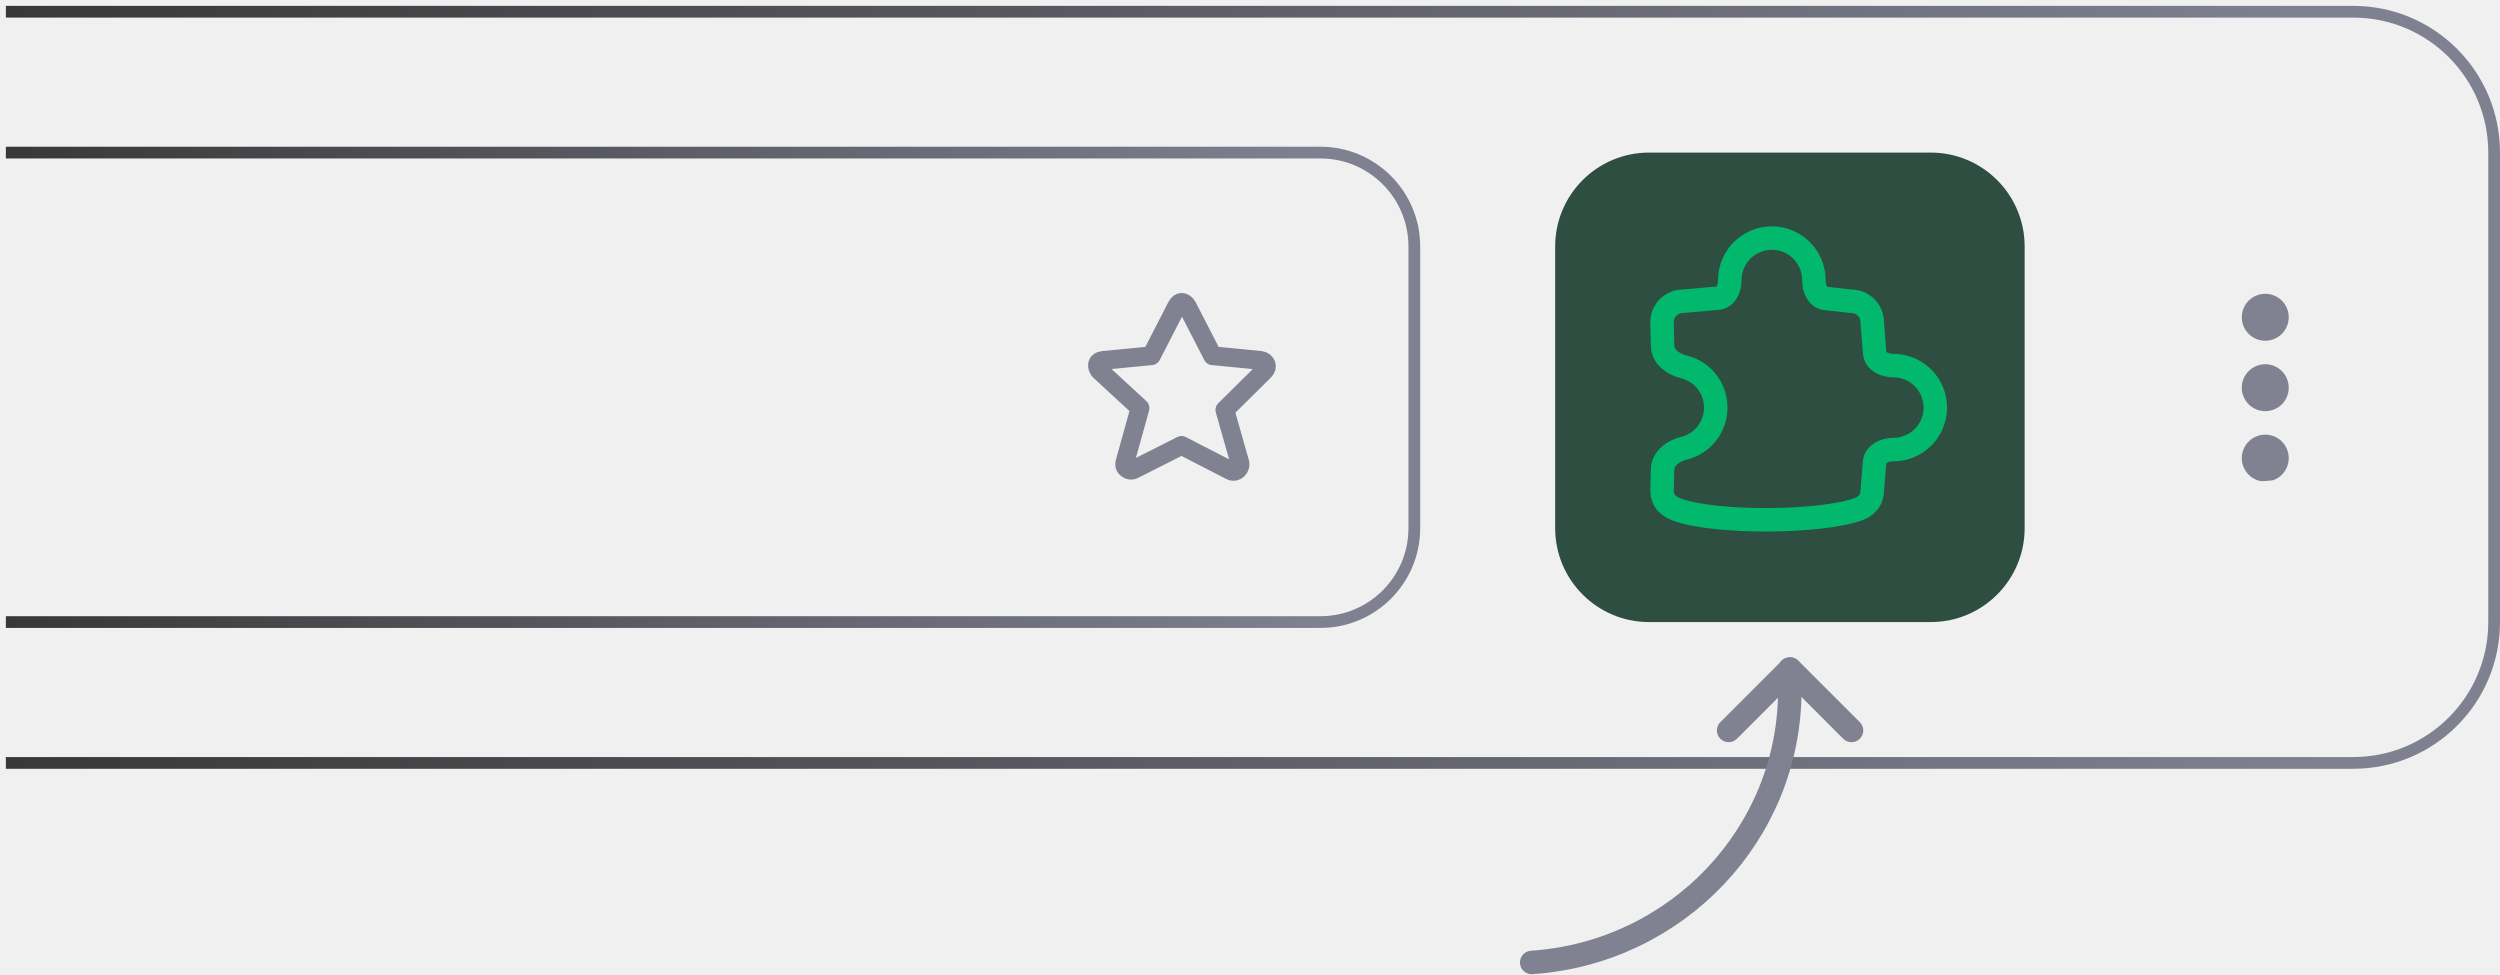
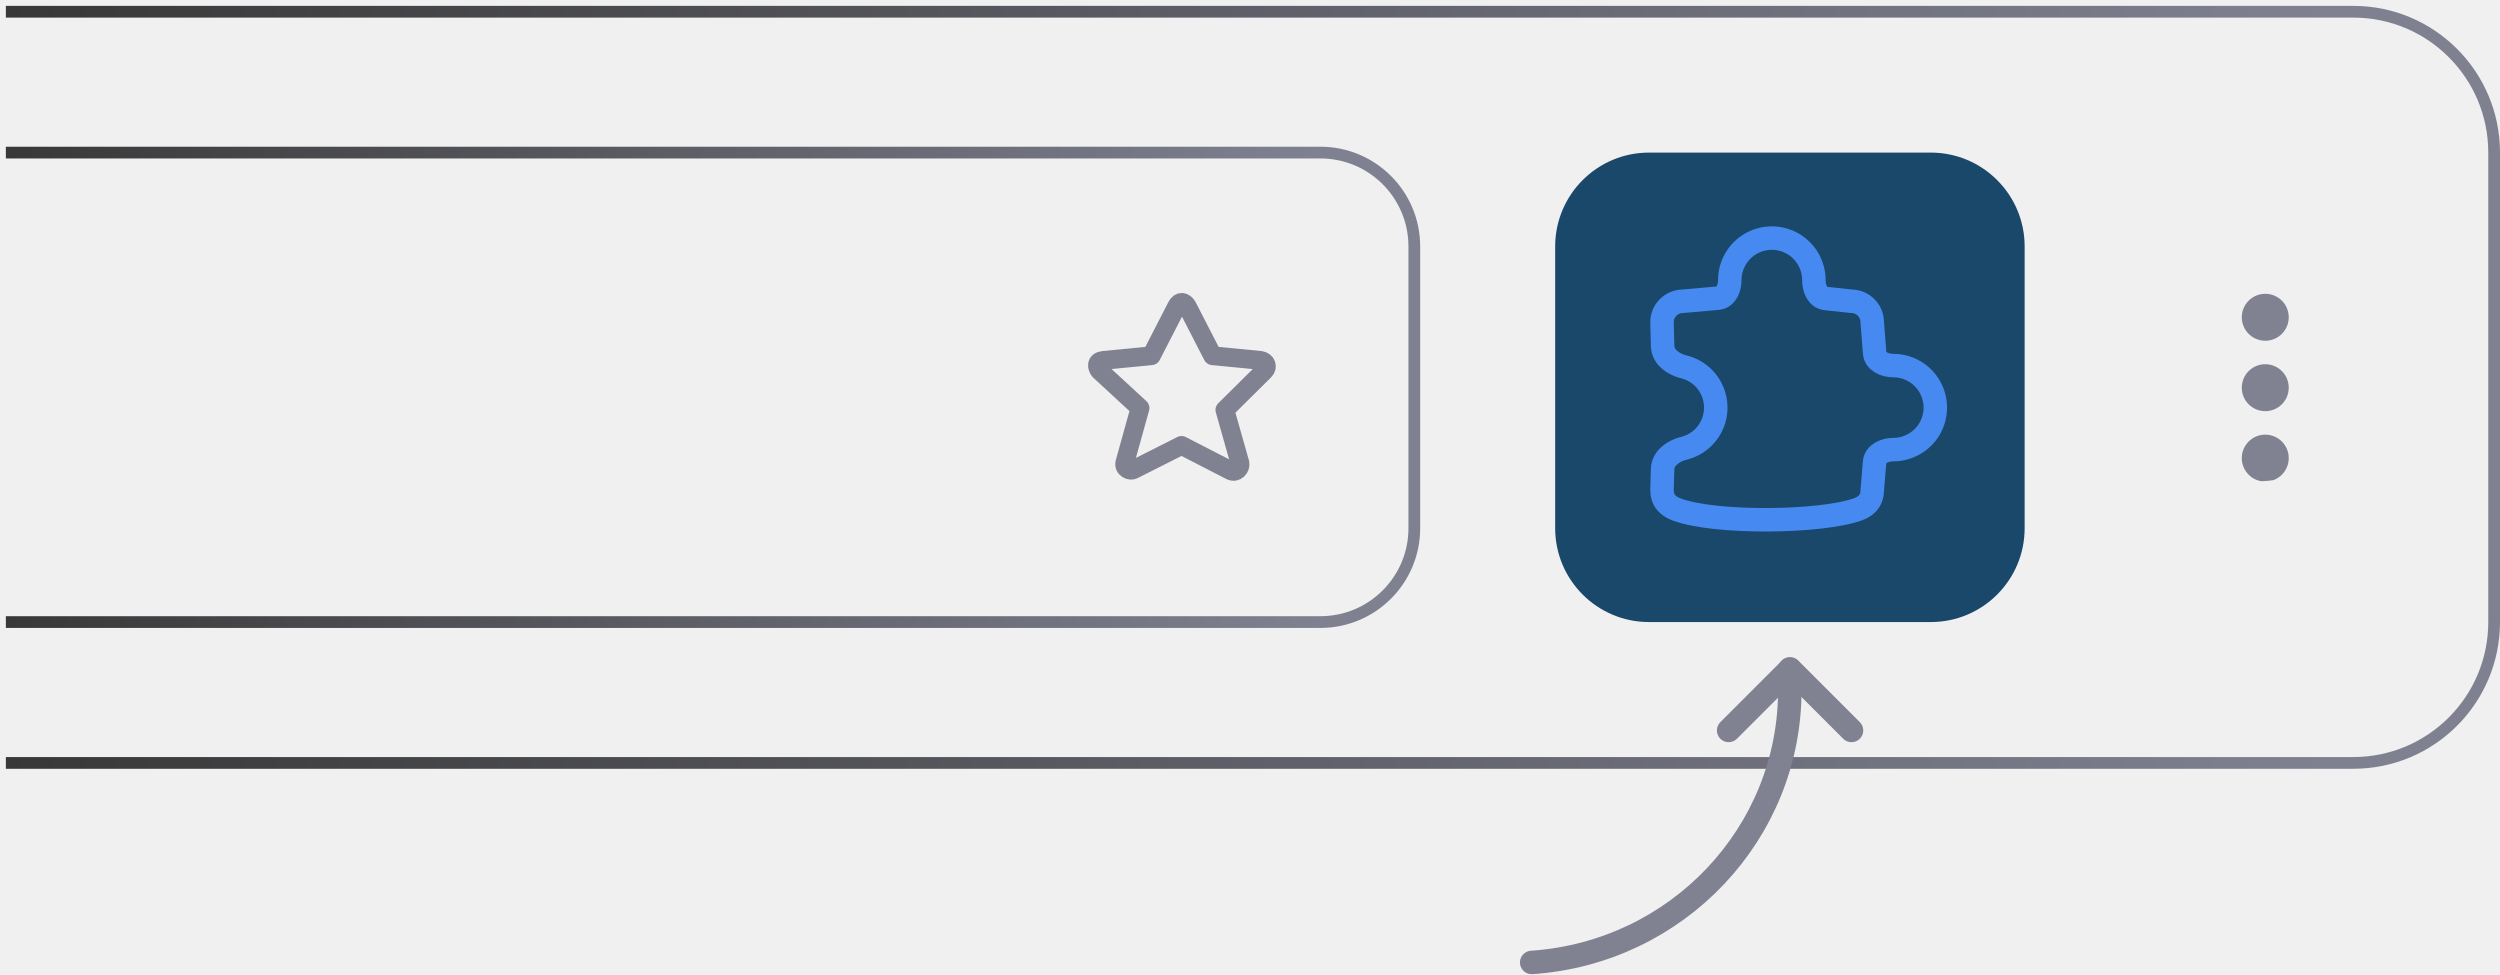
<svg xmlns="http://www.w3.org/2000/svg" viewBox="0 0 213 83" fill="none">
  <path d="M0.5 13H112.5C116.918 13 120.5 16.582 120.5 21V45C120.5 49.418 116.918 53 112.5 53H0.5" stroke="url(#paint0_linear_686_198)" />
  <path d="M0.5 1H200.5C207.127 1 212.5 6.373 212.5 13V53C212.5 59.627 207.127 65 200.5 65H0.5" stroke="url(#paint1_linear_686_198)" />
  <path d="M101.147 26.091L103.315 30.309L107.412 30.707C107.893 30.786 108.054 31.264 107.733 31.582L104.359 34.925L105.645 39.461C105.725 39.859 105.323 40.337 104.841 40.098L100.665 37.949L96.569 40.018C96.328 40.177 95.685 39.938 95.846 39.381L97.131 34.766L93.677 31.582C93.436 31.264 93.356 30.786 93.998 30.707L98.095 30.309L100.263 26.091C100.504 25.613 100.906 25.693 101.147 26.091Z" stroke="#808292" stroke-width="1.6" stroke-linecap="round" stroke-linejoin="round" />
-   <rect x="132.5" y="13" width="40" height="40" rx="8" fill="#2D4E41" />
-   <path d="M164.89 34.727C164.889 34.098 164.723 33.481 164.409 32.937C164.094 32.392 163.642 31.941 163.097 31.627C162.552 31.312 161.935 31.147 161.306 31.148C160.58 31.148 159.776 30.791 159.719 30.067L159.516 27.457C159.516 26.982 159.327 26.526 158.991 26.19C158.655 25.855 158.199 25.666 157.724 25.666L155.551 25.432C154.847 25.356 154.542 24.582 154.543 23.873C154.544 23.244 154.379 22.625 154.065 22.08C153.75 21.534 153.298 21.081 152.753 20.766C152.208 20.451 151.59 20.285 150.96 20.285C150.33 20.285 149.712 20.451 149.167 20.766C148.622 21.081 148.17 21.534 147.855 22.08C147.541 22.625 147.376 23.244 147.377 23.873C147.378 24.573 147.056 25.342 146.359 25.403L143.393 25.666C142.918 25.666 142.462 25.855 142.126 26.19C141.79 26.526 141.602 26.982 141.602 27.457L141.657 29.501C141.682 30.401 142.565 31.04 143.44 31.251C144.074 31.405 144.666 31.725 145.135 32.193C145.806 32.865 146.184 33.776 146.184 34.727C146.184 35.677 145.806 36.588 145.135 37.26C144.666 37.728 144.074 38.049 143.44 38.202C142.564 38.414 141.681 39.052 141.655 39.953L141.602 41.788C141.602 41.99 141.636 42.189 141.701 42.376C141.877 42.884 142.344 43.218 142.848 43.406C146.162 44.641 155.267 44.523 158.335 43.378C158.794 43.206 159.213 42.899 159.392 42.442C159.473 42.236 159.516 42.014 159.516 41.788L159.713 39.387C159.773 38.662 160.579 38.306 161.306 38.306C161.935 38.306 162.552 38.141 163.097 37.827C163.642 37.513 164.094 37.061 164.409 36.517C164.723 35.973 164.889 35.355 164.89 34.727Z" stroke="#01B86C" stroke-width="2" />
+   <rect x="132.5" y="13" width="40" height="40" rx="8" fill="#1A486B" />
+   <path d="M164.89 34.727C164.889 34.098 164.723 33.481 164.409 32.937C164.094 32.392 163.642 31.941 163.097 31.627C162.552 31.312 161.935 31.147 161.306 31.148C160.58 31.148 159.776 30.791 159.719 30.067L159.516 27.457C159.516 26.982 159.327 26.526 158.991 26.19C158.655 25.855 158.199 25.666 157.724 25.666L155.551 25.432C154.847 25.356 154.542 24.582 154.543 23.873C154.544 23.244 154.379 22.625 154.065 22.08C153.75 21.534 153.298 21.081 152.753 20.766C152.208 20.451 151.59 20.285 150.96 20.285C150.33 20.285 149.712 20.451 149.167 20.766C148.622 21.081 148.17 21.534 147.855 22.08C147.541 22.625 147.376 23.244 147.377 23.873C147.378 24.573 147.056 25.342 146.359 25.403L143.393 25.666C142.918 25.666 142.462 25.855 142.126 26.19C141.79 26.526 141.602 26.982 141.602 27.457L141.657 29.501C141.682 30.401 142.565 31.04 143.44 31.251C144.074 31.405 144.666 31.725 145.135 32.193C145.806 32.865 146.184 33.776 146.184 34.727C146.184 35.677 145.806 36.588 145.135 37.26C144.666 37.728 144.074 38.049 143.44 38.202C142.564 38.414 141.681 39.052 141.655 39.953L141.602 41.788C141.602 41.99 141.636 42.189 141.701 42.376C141.877 42.884 142.344 43.218 142.848 43.406C146.162 44.641 155.267 44.523 158.335 43.378C158.794 43.206 159.213 42.899 159.392 42.442C159.473 42.236 159.516 42.014 159.516 41.788L159.713 39.387C159.773 38.662 160.579 38.306 161.306 38.306C161.935 38.306 162.552 38.141 163.097 37.827C163.642 37.513 164.094 37.061 164.409 36.517C164.723 35.973 164.889 35.355 164.89 34.727Z" stroke="#468AF1" stroke-width="2" />
  <g clip-path="url(#clip0_686_198)">
    <circle cx="193" cy="27.031" r="2" transform="rotate(90 193 27.0312)" fill="#808292" />
    <circle cx="193" cy="33.031" r="2" transform="rotate(90 193 33.0312)" fill="#808292" />
    <circle cx="193" cy="39.031" r="2" transform="rotate(90 193 39.0312)" fill="#808292" />
  </g>
  <path d="M152.491 57C152.511 57.392 152.491 58.333 152.491 58.727C152.533 70.979 142.912 81.161 130.5 82" stroke="#808292" stroke-width="2" stroke-linecap="round" stroke-linejoin="round" />
  <path d="M147.281 62.233L152.515 57L157.748 62.233" stroke="#808292" stroke-width="2" stroke-linecap="round" stroke-linejoin="round" />
  <defs>
    <linearGradient id="paint0_linear_686_198" x1="112.523" y1="33" x2="0.5" y2="33" gradientUnits="userSpaceOnUse">
      <stop stop-color="#7F8191" />
      <stop offset="1" stop-color="#383838" />
    </linearGradient>
    <linearGradient id="paint1_linear_686_198" x1="198.408" y1="33" x2="0.5" y2="33" gradientUnits="userSpaceOnUse">
      <stop stop-color="#7F8191" />
      <stop offset="1" stop-color="#383838" />
    </linearGradient>
    <clipPath id="clip0_686_198">
      <rect x="200.5" y="41" width="16" height="16" rx="8" transform="rotate(-180 200.5 41)" fill="white" />
    </clipPath>
  </defs>
</svg>
